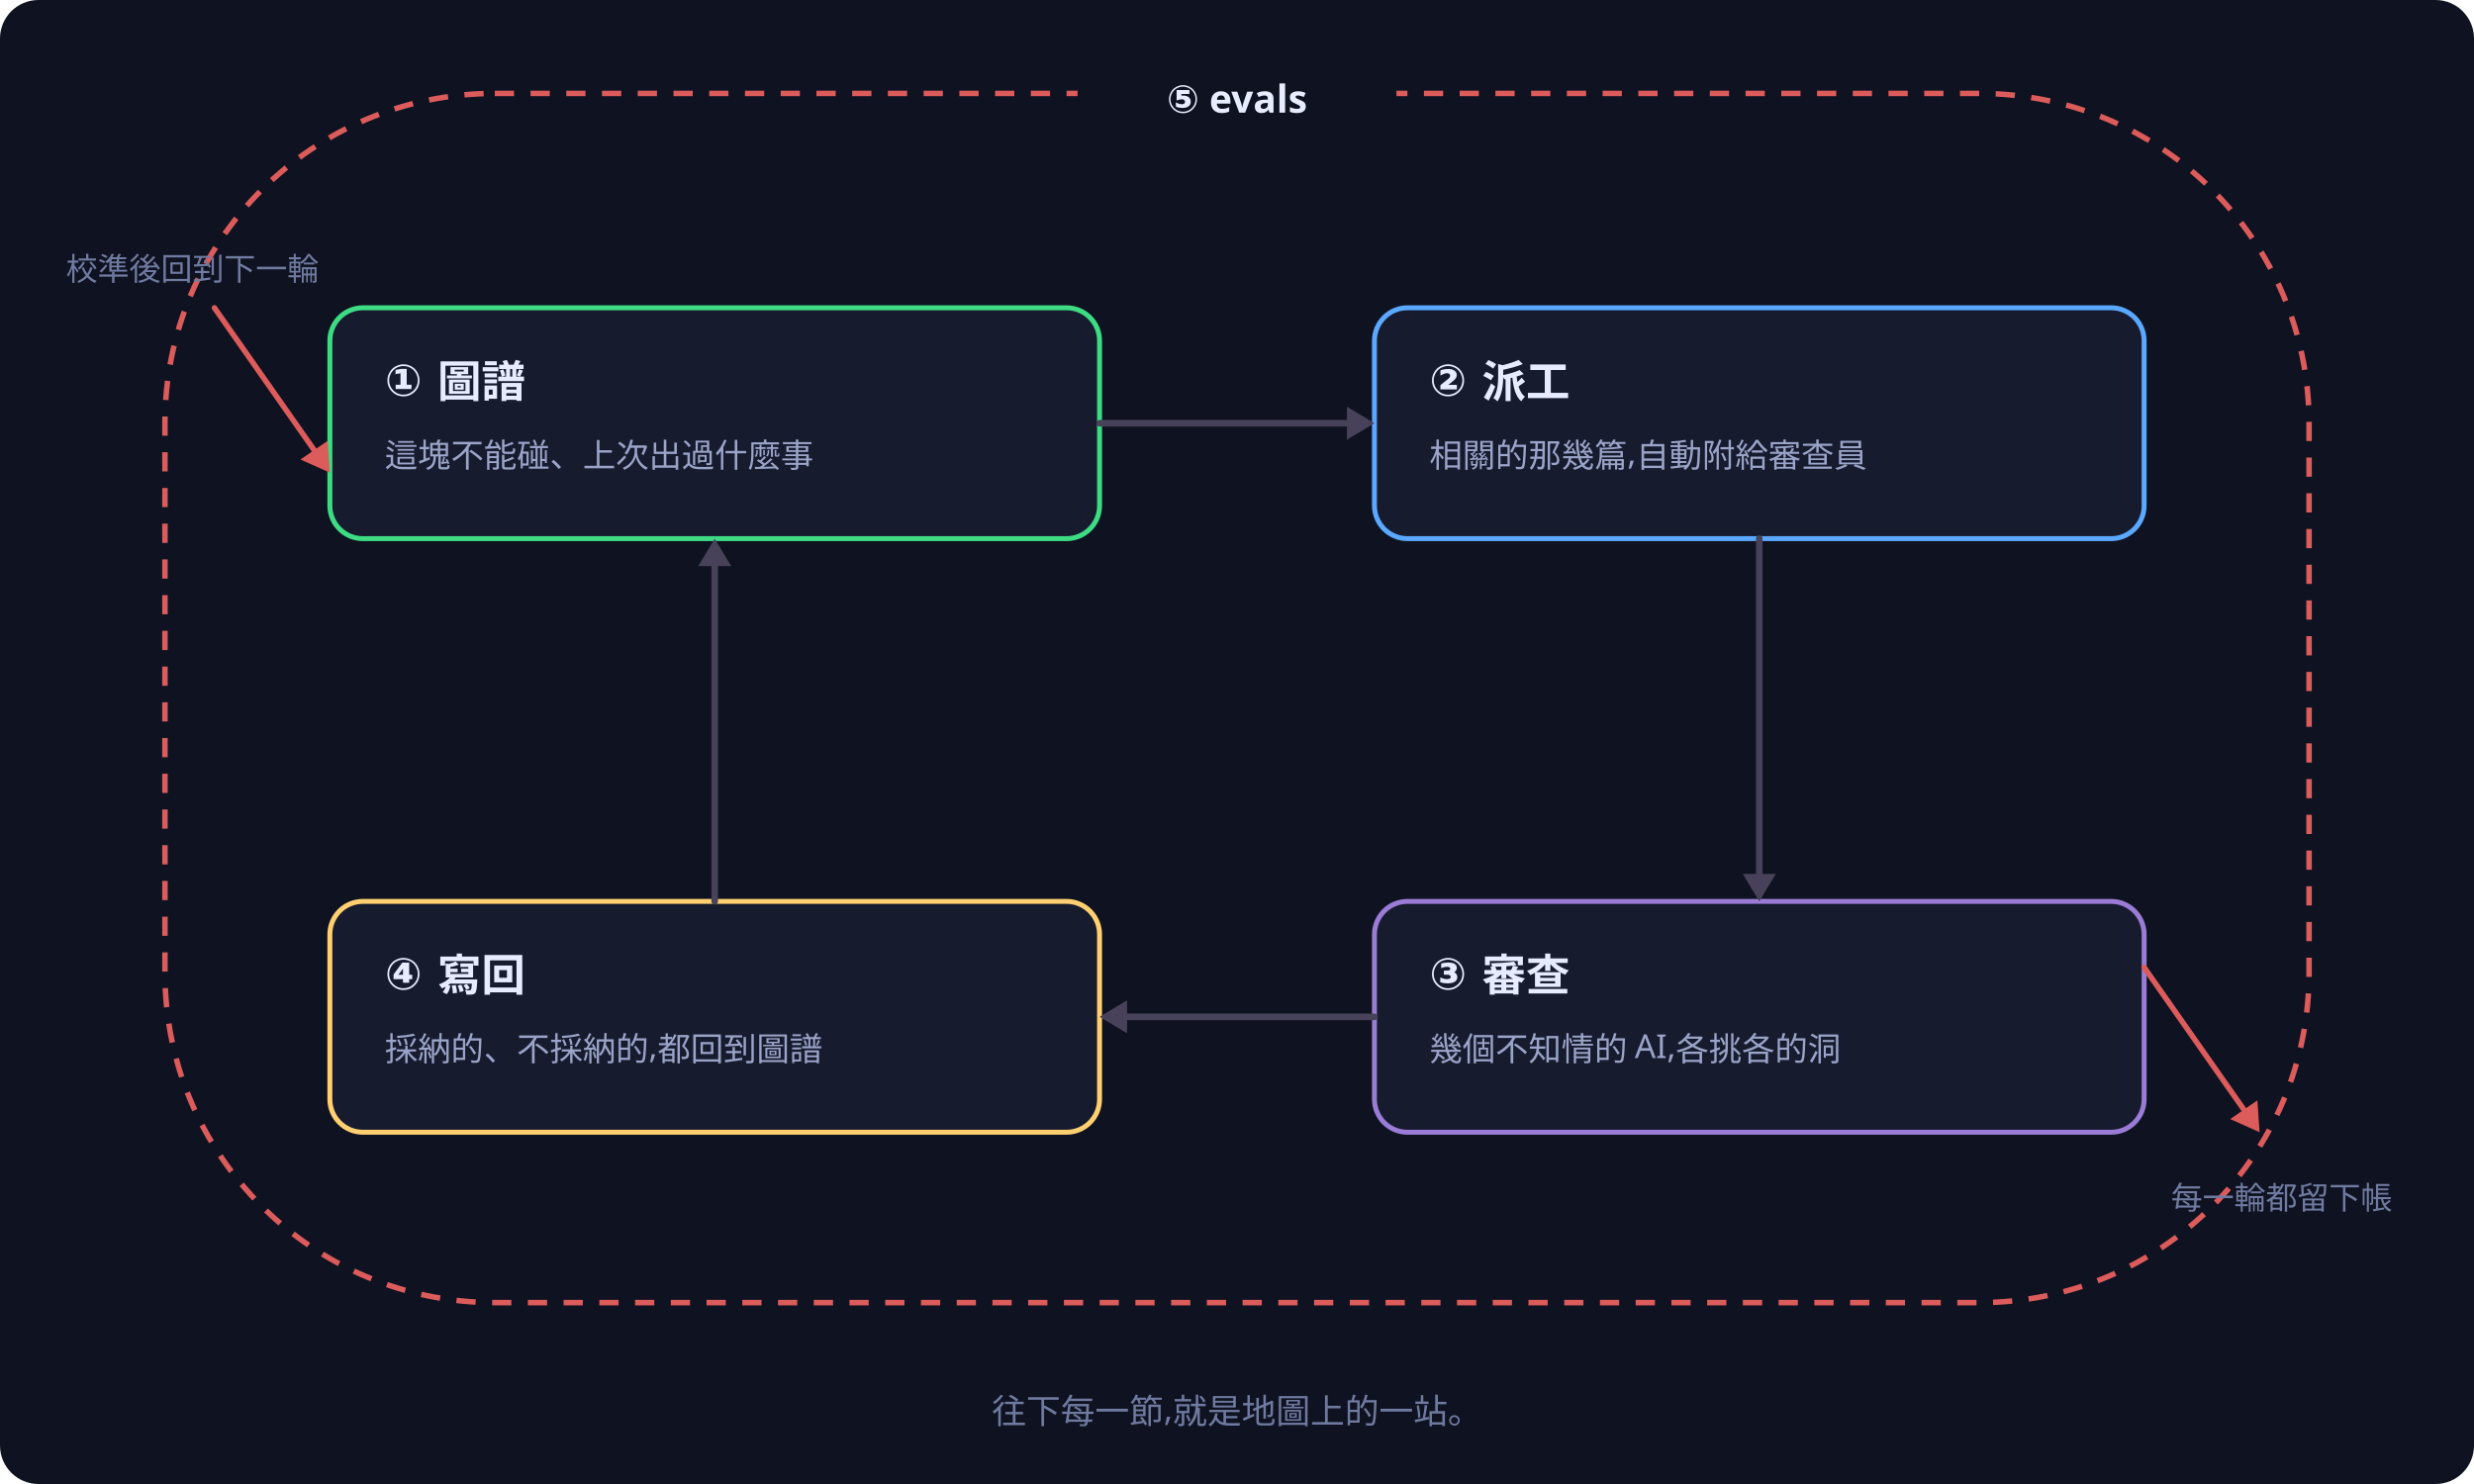
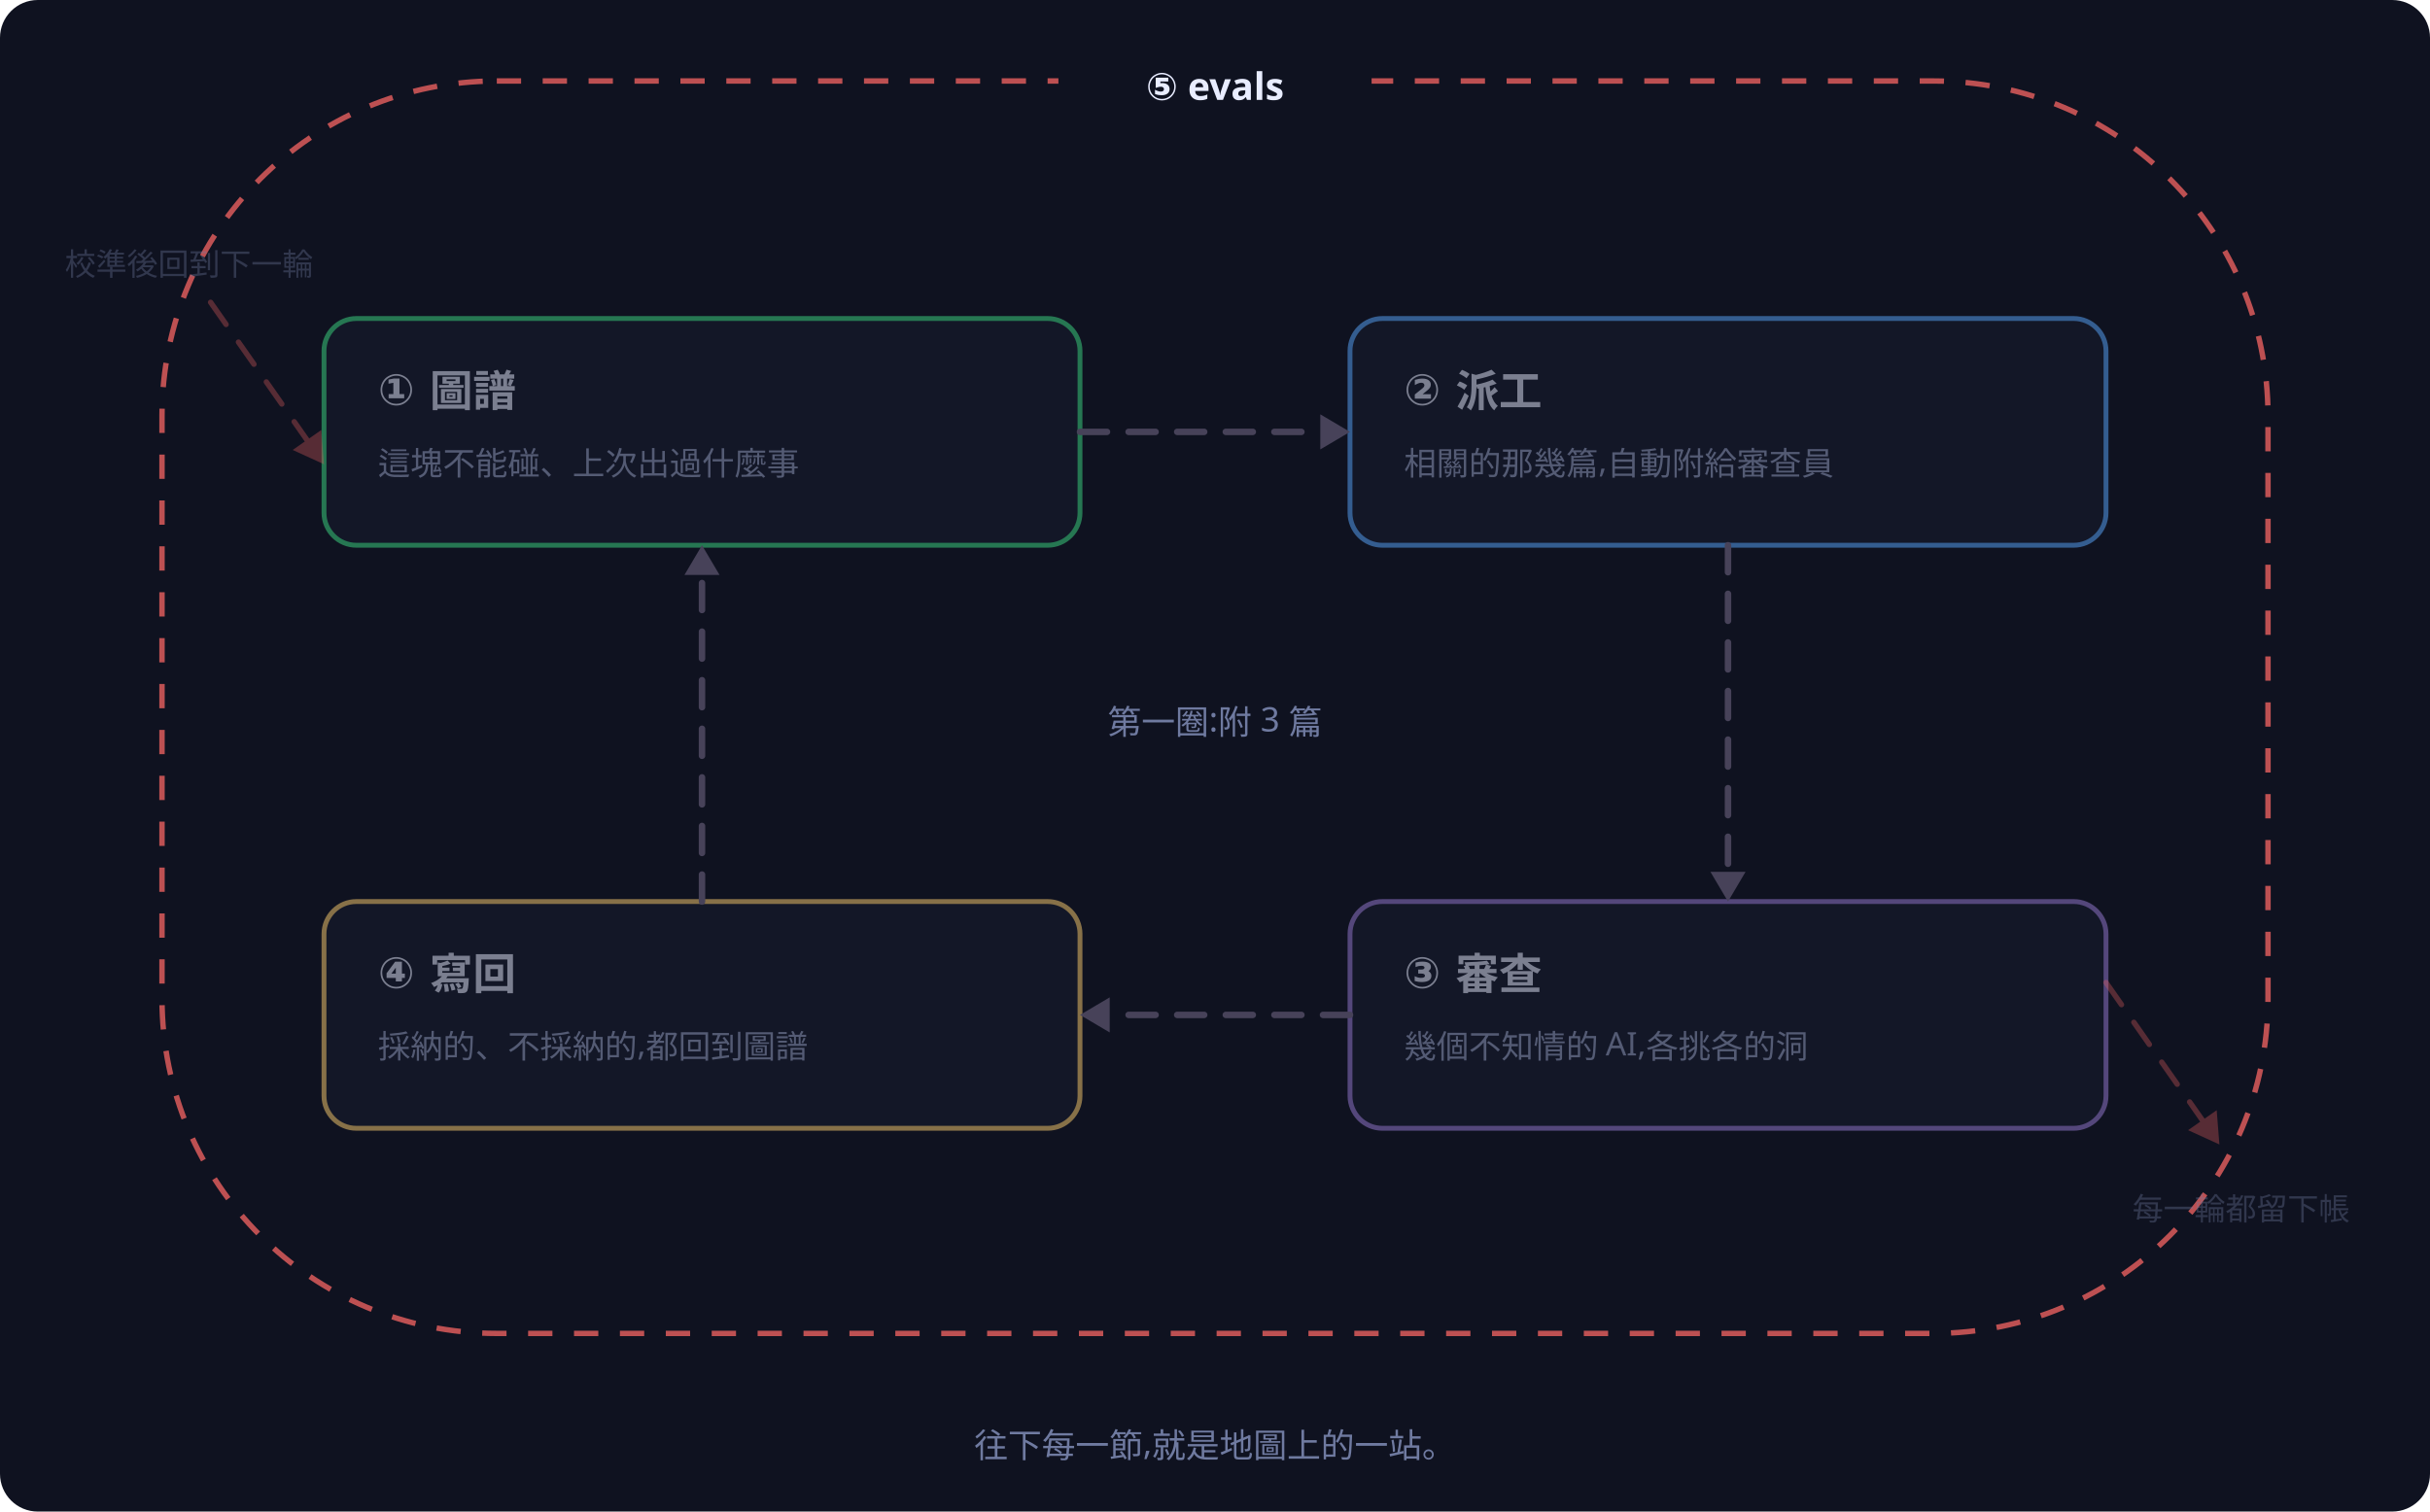
- <svg xmlns="http://www.w3.org/2000/svg" viewBox="0 0 900 540" width="900" height="540" role="img" aria-label="一次改動繞四站:圖譜(這塊不能碰、上次出過什麼事)→派工(相關的那幾篇自動附給審查員)→審查(幾個不知情的 AI 各挑各的洞)→寫回(採納的、不採納的都回到圖譜)。最外圈是 evals:每一輪都留下帳,校準後回到下一輪。">
+ <svg xmlns="http://www.w3.org/2000/svg" viewBox="0 0 900 560" width="900" height="560" role="img" aria-label="一次改動繞四站:圖譜(這塊不能碰、上次出過什麼事)→派工(相關的那幾篇自動附給審查員)→審查(幾個不知情的 AI 各挑各的洞)→寫回(採納的、不採納的都回到圖譜),然後再繞一圈,而且第二圈附上去的材料更多。最外圈是 evals:每一輪都留下帳,校準後回到下一輪。">
  <style>.h{font-family:"PingFang TC","Noto Sans TC","Microsoft JhengHei",system-ui,sans-serif;fill:#e8ecff;font-weight:700}.n{font-family:"PingFang TC","Noto Sans TC","Microsoft JhengHei",system-ui,sans-serif;fill:#e8ecff}.s{font-family:"PingFang TC","Noto Sans TC","Microsoft JhengHei",system-ui,sans-serif;fill:#9aa4c8}.d{font-family:"PingFang TC","Noto Sans TC","Microsoft JhengHei",system-ui,sans-serif;fill:#6f7aa0}</style>
-   <rect x="0" y="0" width="900" height="540" rx="14" fill="#0f1220" />
+   <rect x="0" y="0" width="900" height="560" rx="14" fill="#0f1220" />
+   <rect x="60" y="30" width="780" height="464" rx="124" fill="none" stroke="#dc5b5b" stroke-width="2" stroke-dasharray="9 8" opacity="0.85">
+     <animate attributeName="stroke-dashoffset" dur="9s" repeatCount="indefinite" values="0;-34" />
+   </rect>
+   <rect x="392" y="16" width="116" height="30" rx="8" fill="#0f1220" />
+   <text class="h" x="450" y="37" font-size="14" text-anchor="middle" fill="#dc5b5b">⑤ evals</text>
+   <g opacity="0.5">
+     <animate attributeName="opacity" dur="18s" repeatCount="indefinite" values="0.5;0.5;1;1;0.5;0.5;1;1;0.5;0.5" keyTimes="0.0;0.001;0.02;0.105;0.125;0.5;0.52;0.605;0.625;1.0" />
+     <rect x="120" y="118" width="280" height="84" rx="12" fill="#171b2e" stroke="#3ddc84" stroke-width="1.8" />
+     <text class="h" x="140" y="150" font-size="16" fill="#3ddc84">① 圖譜</text>
+     <text class="s" x="140" y="176" font-size="12">這塊不能碰、上次出過什麼事</text>
+   </g>
+   <g opacity="0.5">
+     <animate attributeName="opacity" dur="18s" repeatCount="indefinite" values="0.5;0.5;1;1;0.5;0.5;1;1;0.5;0.5" keyTimes="0.0;0.125;0.145;0.23;0.25;0.625;0.645;0.73;0.75;1.0" />
+     <rect x="500" y="118" width="280" height="84" rx="12" fill="#171b2e" stroke="#5aa8ff" stroke-width="1.8" />
+     <text class="h" x="520" y="150" font-size="16" fill="#5aa8ff">② 派工</text>
+     <text class="s" x="520" y="176" font-size="12">相關的那幾篇,自動附給審查員</text>
+   </g>
+   <g opacity="0.5">
+     <animate attributeName="opacity" dur="18s" repeatCount="indefinite" values="0.5;0.5;1;1;0.5;0.5;1;1;0.5;0.5" keyTimes="0.0;0.25;0.27;0.355;0.375;0.75;0.77;0.855;0.875;1.0" />
+     <rect x="500" y="334" width="280" height="84" rx="12" fill="#171b2e" stroke="#9a7bd6" stroke-width="1.8" />
+     <text class="h" x="520" y="366" font-size="16" fill="#9a7bd6">③ 審查</text>
+     <text class="s" x="520" y="392" font-size="12">幾個不知情的 AI,各挑各的洞</text>
+   </g>
+   <g opacity="0.5">
+     <animate attributeName="opacity" dur="18s" repeatCount="indefinite" values="0.5;0.5;1;1;0.5;0.5;1;1;0.5;0.5" keyTimes="0.0;0.375;0.395;0.48;0.5;0.875;0.895;0.98;0.985;1.0" />
+     <rect x="120" y="334" width="280" height="84" rx="12" fill="#171b2e" stroke="#ffcf70" stroke-width="1.8" />
+     <text class="h" x="140" y="366" font-size="16" fill="#ffcf70">④ 寫回</text>
+     <text class="s" x="140" y="392" font-size="12">採納的、不採納的,都回到圖譜</text>
+   </g>
+   <path d="M 400 160 L 489.0 160.0" stroke="#474259" stroke-width="2.4" stroke-linecap="round" stroke-dasharray="10 8" fill="none">
+     <animate attributeName="stroke-dashoffset" dur="1.6s" repeatCount="indefinite" values="0;-36" />
+   </path>
+   <path d="M 500 160 L 489.0 166.5 L 489.0 153.5 z" fill="#474259" />
+   <path d="M 640 202 L 640.0 323.0" stroke="#474259" stroke-width="2.4" stroke-linecap="round" stroke-dasharray="10 8" fill="none">
+     <animate attributeName="stroke-dashoffset" dur="1.6s" repeatCount="indefinite" values="0;-36" />
+   </path>
+   <path d="M 640 334 L 633.5 323.0 L 646.5 323.0 z" fill="#474259" />
+   <path d="M 500 376 L 411.0 376.0" stroke="#474259" stroke-width="2.4" stroke-linecap="round" stroke-dasharray="10 8" fill="none">
+     <animate attributeName="stroke-dashoffset" dur="1.6s" repeatCount="indefinite" values="0;-36" />
+   </path>
+   <path d="M 400 376 L 411.0 369.5 L 411.0 382.5 z" fill="#474259" />
+   <path d="M 260 334 L 260.0 213.0" stroke="#474259" stroke-width="2.4" stroke-linecap="round" stroke-dasharray="10 8" fill="none">
+     <animate attributeName="stroke-dashoffset" dur="1.6s" repeatCount="indefinite" values="0;-36" />
+   </path>
+   <path d="M 260 202 L 266.5 213.0 L 253.5 213.0 z" fill="#474259" />
  <g opacity="1">
-     <animate attributeName="opacity" dur="18s" repeatCount="indefinite" values="1;0;0;1;1" keyTimes="0;0.015;0.330;0.360;1" />
-     <rect x="60" y="34" width="780" height="440" rx="120" fill="none" stroke="#dc5b5b" stroke-width="2" stroke-dasharray="7 6" />
-     <rect x="392" y="20" width="116" height="30" rx="8" fill="#0f1220" />
-     <text class="h" x="450" y="41" font-size="14" text-anchor="middle" fill="#dc5b5b">⑤ evals</text>
+     <animate attributeName="opacity" dur="18s" repeatCount="indefinite" values="1;1;0;0;1" keyTimes="0;0.48;0.52;0.96;1" />
+     <text class="d" x="450" y="272" font-size="12.5" text-anchor="middle">第一圈:附 3 篇</text>
  </g>
-   <g opacity="1">
-     <animate attributeName="opacity" dur="18s" repeatCount="indefinite" values="1;0;0;1;1" keyTimes="0;0.015;0.050;0.080;1" />
-     <rect x="120" y="112" width="280" height="84" rx="12" fill="#171b2e" stroke="#3ddc84" stroke-width="1.8" />
-     <text class="h" x="140" y="144" font-size="16" fill="#3ddc84">① 圖譜</text>
-     <text class="s" x="140" y="170" font-size="12">這塊不能碰、上次出過什麼事</text>
+   <g opacity="0">
+     <animate attributeName="opacity" dur="18s" repeatCount="indefinite" values="0;0;1;1;0" keyTimes="0;0.52;0.56;0.96;1" />
+     <text class="n" x="450" y="272" font-size="12.5" text-anchor="middle" fill="#ffcf70">第二圈:附 8 篇——都是上一圈真的被採納過的</text>
  </g>
-   <g opacity="1">
-     <animate attributeName="opacity" dur="18s" repeatCount="indefinite" values="1;0;0;1;1" keyTimes="0;0.015;0.110;0.140;1" />
-     <rect x="500" y="112" width="280" height="84" rx="12" fill="#171b2e" stroke="#5aa8ff" stroke-width="1.8" />
-     <text class="h" x="520" y="144" font-size="16" fill="#5aa8ff">② 派工</text>
-     <text class="s" x="520" y="170" font-size="12">相關的那幾篇,自動附給審查員</text>
+   <g opacity="0.35">
+     <animate attributeName="opacity" dur="18s" repeatCount="indefinite" values="0.35;0.35;1;1;0.35;0.35;1;0.35" keyTimes="0;0.38;0.4;0.5;0.52;0.88;0.9;1" />
+     <path d="M 780 364 L 815.7 415.0" stroke="#dc5b5b" stroke-width="2" stroke-linecap="round" stroke-dasharray="10 8" fill="none">
+       <animate attributeName="stroke-dashoffset" dur="1.6s" repeatCount="indefinite" values="0;-36" />
+     </path>
+     <path d="M 822 424 L 810.4 418.7 L 821.0 411.3 z" fill="#dc5b5b" />
+     <text class="d" x="830" y="452" font-size="11.5" text-anchor="middle" fill="#dc5b5b">每一輪都留下帳</text>
  </g>
-   <g opacity="1">
-     <animate attributeName="opacity" dur="18s" repeatCount="indefinite" values="1;0;0;1;1" keyTimes="0;0.015;0.170;0.200;1" />
-     <rect x="500" y="328" width="280" height="84" rx="12" fill="#171b2e" stroke="#9a7bd6" stroke-width="1.8" />
-     <text class="h" x="520" y="360" font-size="16" fill="#9a7bd6">③ 審查</text>
-     <text class="s" x="520" y="386" font-size="12">幾個不知情的 AI,各挑各的洞</text>
-   </g>
-   <g opacity="1">
-     <animate attributeName="opacity" dur="18s" repeatCount="indefinite" values="1;0;0;1;1" keyTimes="0;0.015;0.230;0.260;1" />
-     <rect x="120" y="328" width="280" height="84" rx="12" fill="#171b2e" stroke="#ffcf70" stroke-width="1.8" />
-     <text class="h" x="140" y="360" font-size="16" fill="#ffcf70">④ 寫回</text>
-     <text class="s" x="140" y="386" font-size="12">採納的、不採納的,都回到圖譜</text>
-   </g>
-   <g opacity="1">
-     <animate attributeName="opacity" dur="18s" repeatCount="indefinite" values="1;0;0;1;1" keyTimes="0;0.015;0.270;0.300;1" />
-     <path d="M 400 154 L 490.0 154.0" stroke="#474259" stroke-width="2.4" stroke-linecap="round" />
-     <path d="M 500 154 L 490.0 160.0 L 490.0 148.0 z" fill="#474259" />
-     <path d="M 640 196 L 640.0 318.0" stroke="#474259" stroke-width="2.4" stroke-linecap="round" />
-     <path d="M 640 328 L 634.0 318.0 L 646.0 318.0 z" fill="#474259" />
-     <path d="M 500 370 L 410.0 370.0" stroke="#474259" stroke-width="2.4" stroke-linecap="round" />
-     <path d="M 400 370 L 410.0 364.0 L 410.0 376.0 z" fill="#474259" />
-     <path d="M 260 328 L 260.0 206.0" stroke="#474259" stroke-width="2.4" stroke-linecap="round" />
-     <path d="M 260 196 L 266.0 206.0 L 254.0 206.0 z" fill="#474259" />
-   </g>
-   <g opacity="1">
-     <animate attributeName="opacity" dur="18s" repeatCount="indefinite" values="1;0;0;1;1" keyTimes="0;0.015;0.370;0.400;1" />
-     <path d="M 780 352 L 816.3 403.8" stroke="#dc5b5b" stroke-width="2" stroke-linecap="round" />
-     <path d="M 822 412 L 811.3 407.2 L 821.2 400.4 z" fill="#dc5b5b" />
-     <text class="d" x="830" y="440" font-size="11.5" text-anchor="middle" fill="#dc5b5b">每一輪都留下帳</text>
-     <path d="M 78 112 L 114.3 163.8" stroke="#dc5b5b" stroke-width="2" stroke-linecap="round" />
-     <path d="M 120 172 L 109.3 167.2 L 119.2 160.4 z" fill="#dc5b5b" />
+   <g opacity="0.35">
+     <animate attributeName="opacity" dur="18s" repeatCount="indefinite" values="0.35;0.35;1;1;0.35;0.35;1;0.35" keyTimes="0;0.45;0.47;0.57;0.59;0.95;0.97;1" />
+     <path d="M 78 112 L 113.7 163.0" stroke="#dc5b5b" stroke-width="2" stroke-linecap="round" stroke-dasharray="10 8" fill="none">
+       <animate attributeName="stroke-dashoffset" dur="1.6s" repeatCount="indefinite" values="0;-36" />
+     </path>
+     <path d="M 120 172 L 108.4 166.7 L 119.0 159.3 z" fill="#dc5b5b" />
    <text class="d" x="70" y="102" font-size="11.5" text-anchor="middle" fill="#dc5b5b">校準後回到下一輪</text>
  </g>
-   <g opacity="1">
-     <animate attributeName="opacity" dur="18s" repeatCount="indefinite" values="1;0;0;1;1" keyTimes="0;0.015;0.370;0.400;1" />
-     <text class="d" x="450" y="518" font-size="12.5" text-anchor="middle">往下每一節,就是地圖上的一站。</text>
-   </g>
+   <text class="d" x="450" y="540" font-size="12.5" text-anchor="middle">往下每一節,就是地圖上的一站。</text>
</svg>
